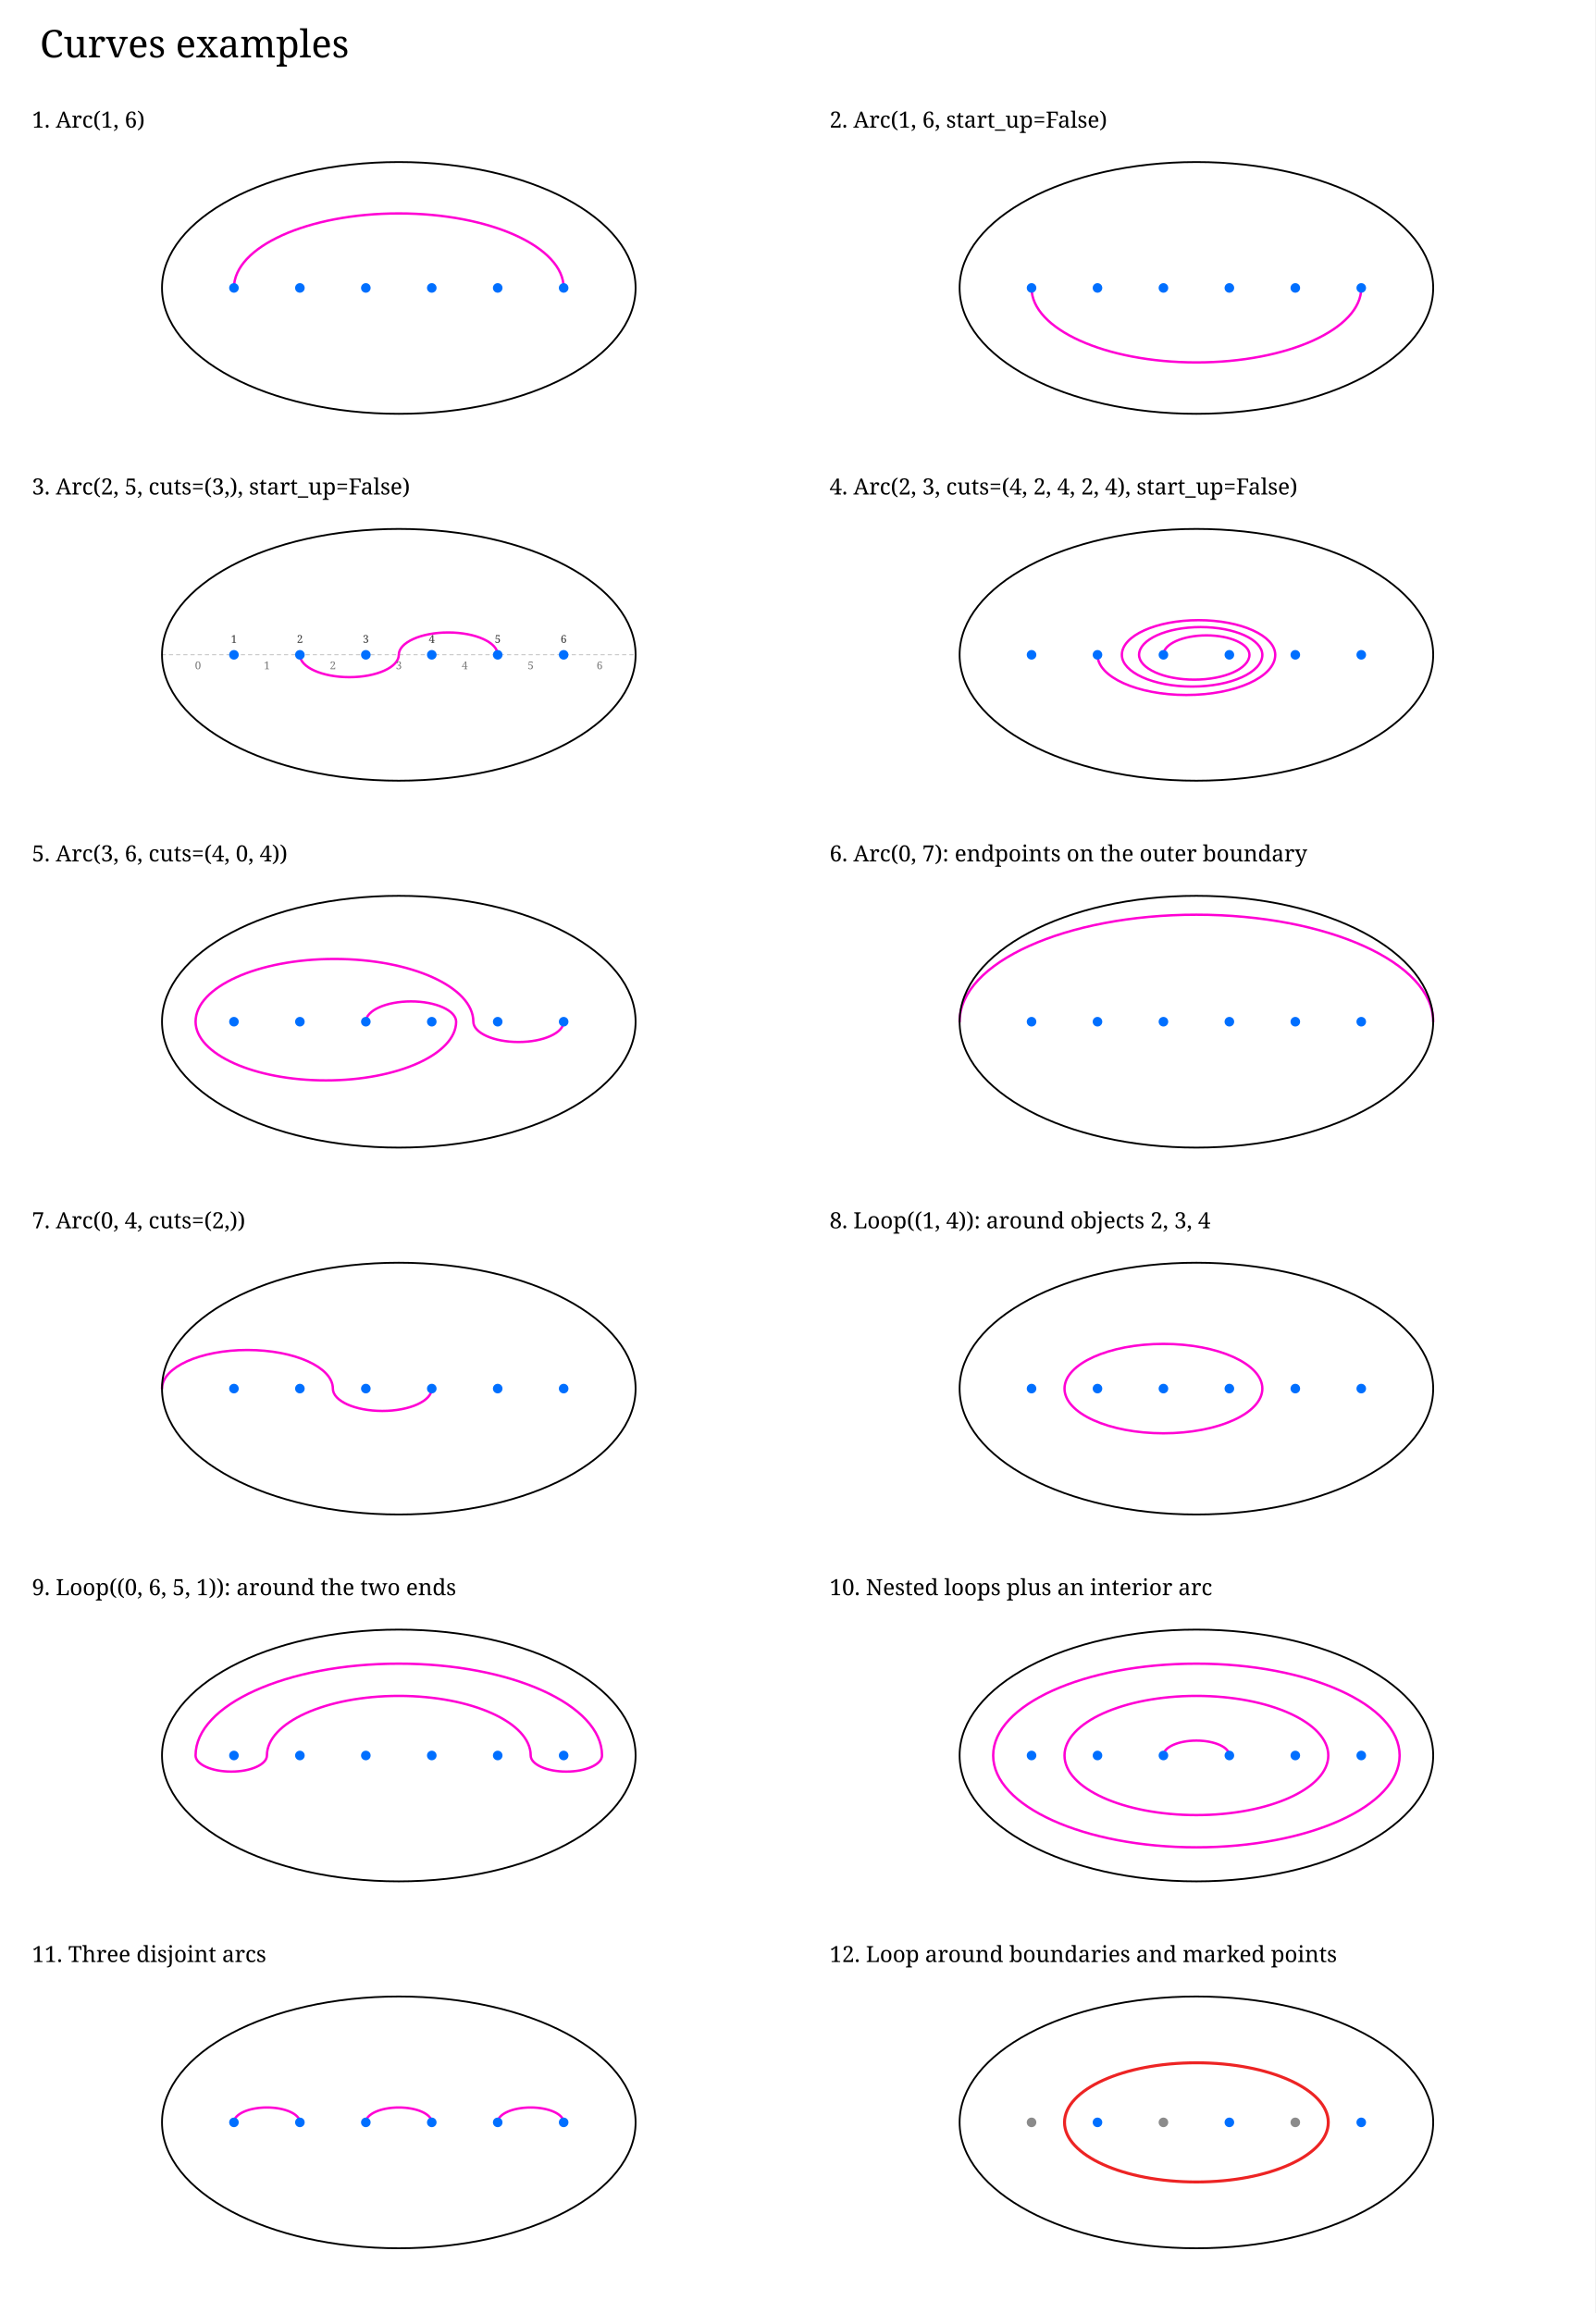
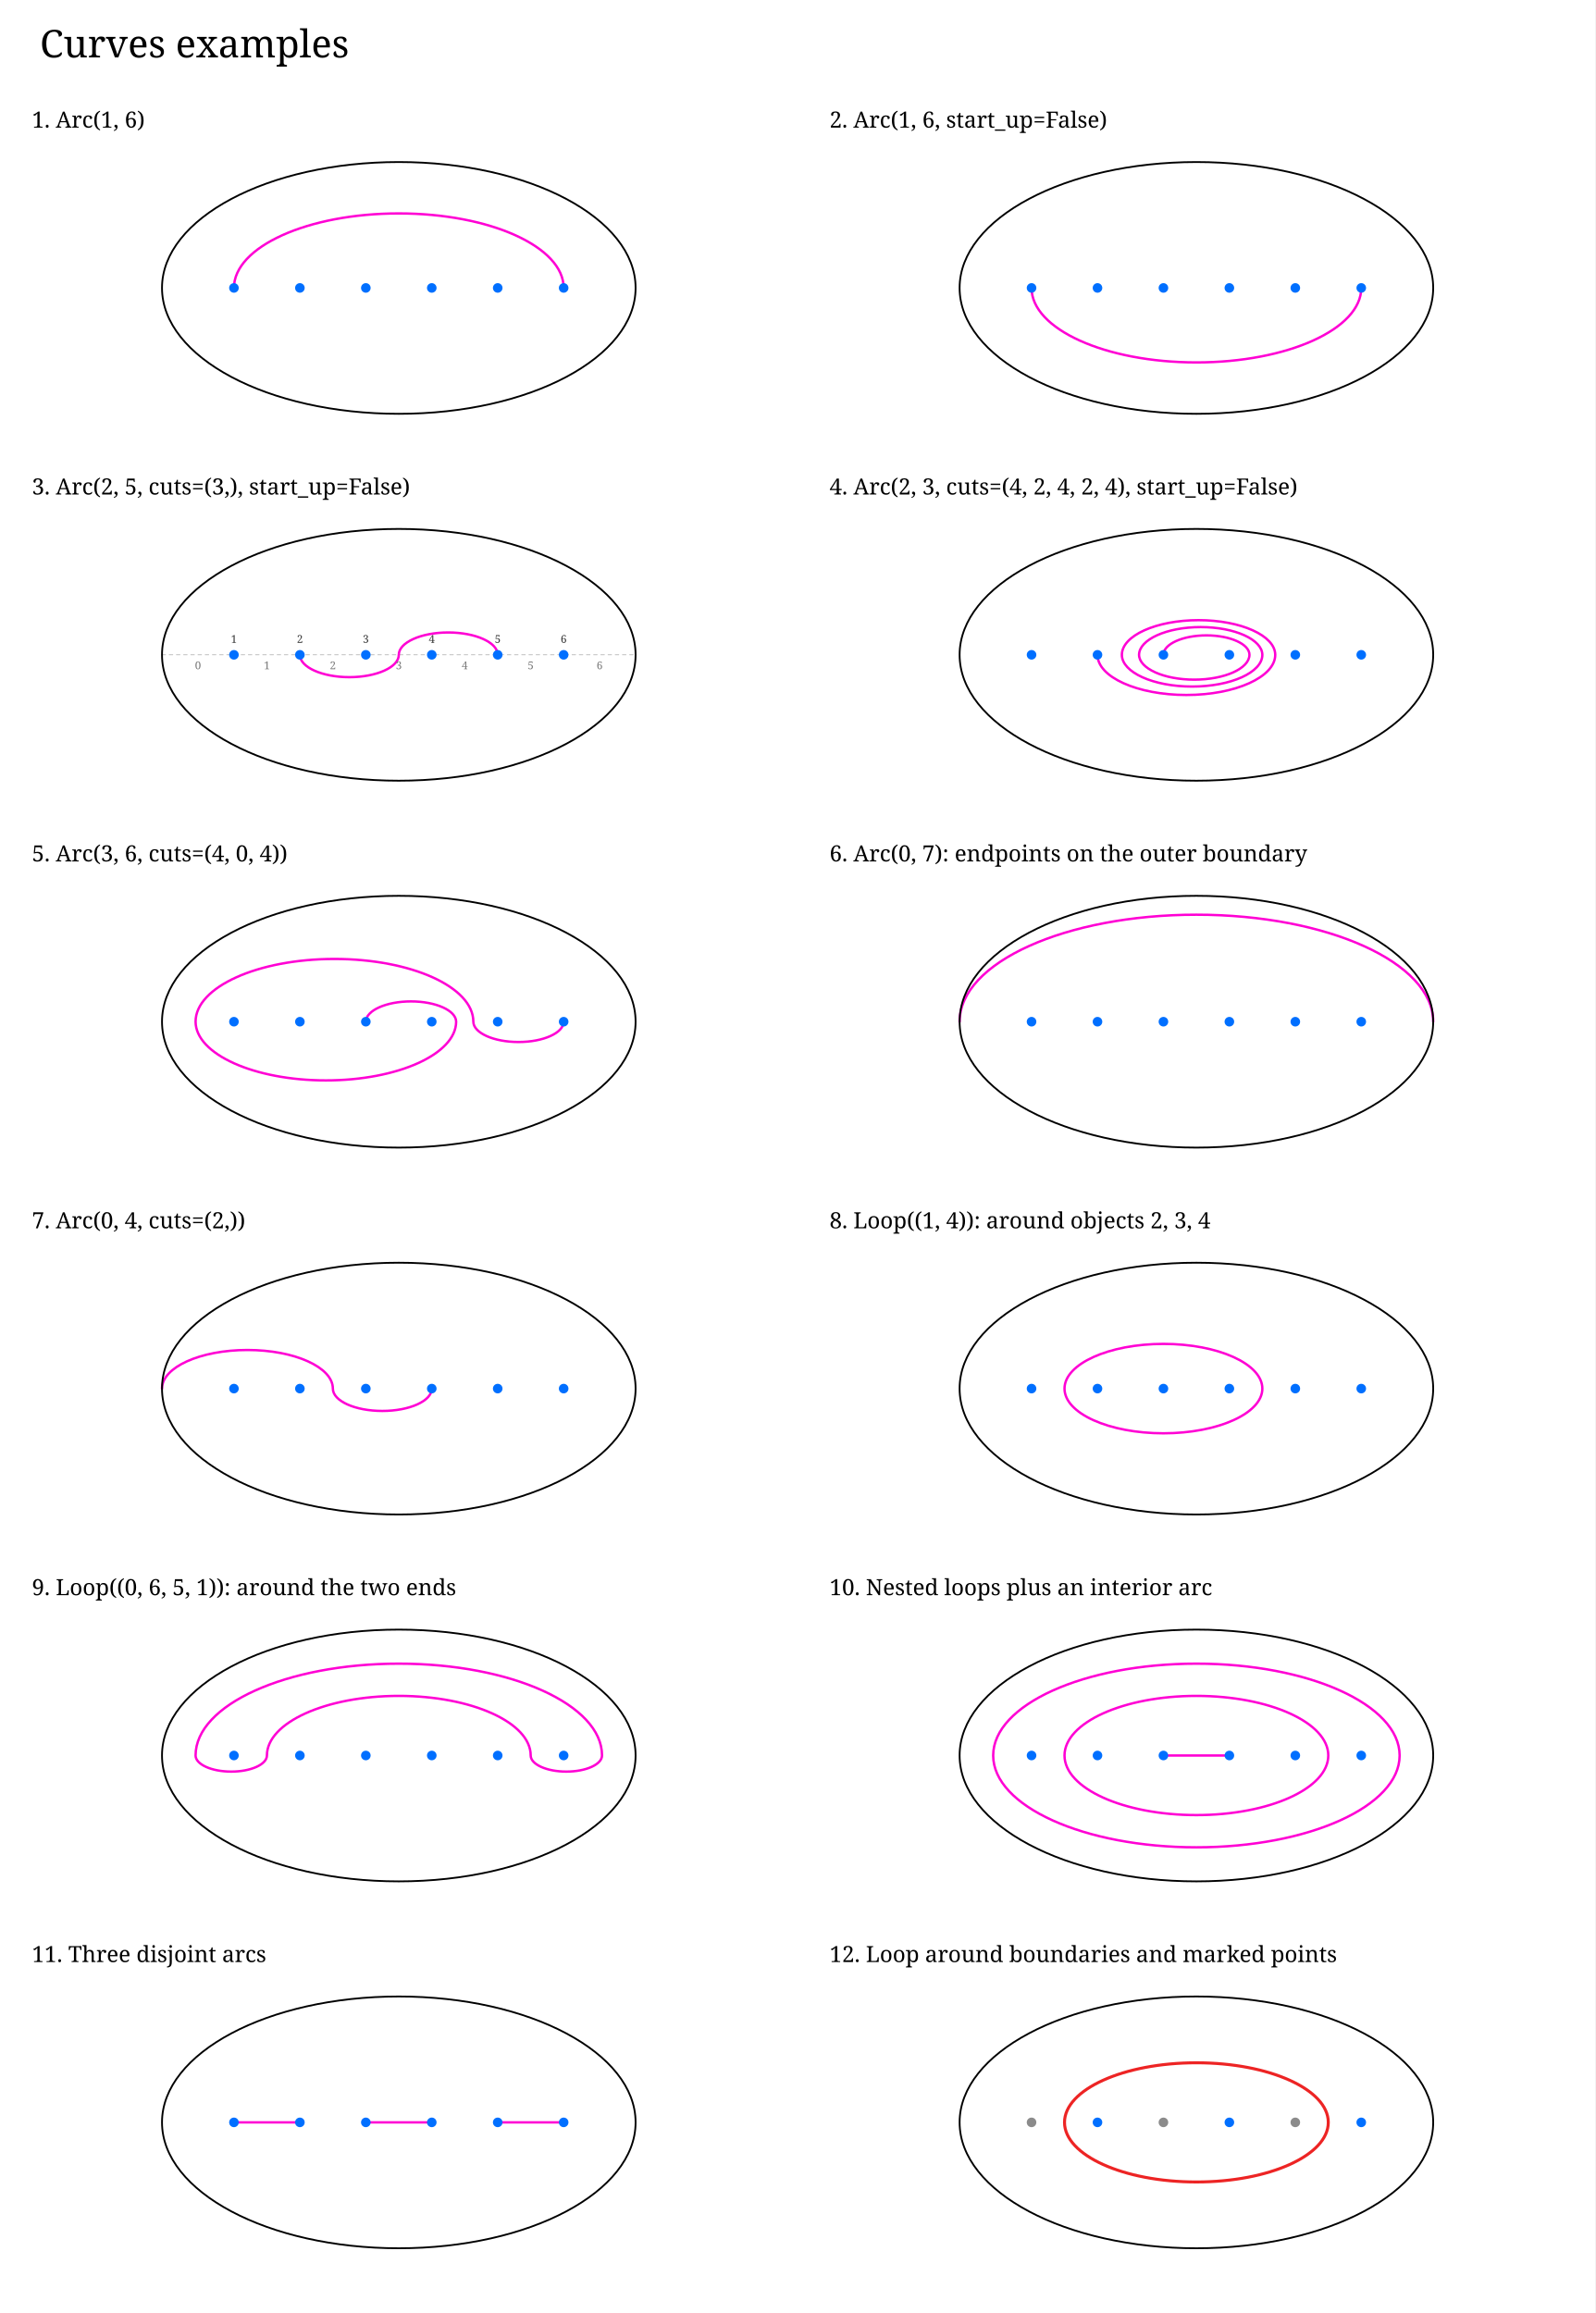
<svg xmlns="http://www.w3.org/2000/svg" viewBox="0 0 1000 1450" width="1000" height="1450">
  <rect width="100%" height="100%" fill="white" />
  <text x="25" y="36" font-family="serif" font-size="24">Curves examples</text>
  <text x="20" y="80" font-family="serif" font-size="14">1. Arc(1, 6)</text>
  <svg x="20" y="92" width="460" height="177" viewBox="0 0 420.5 235.5">
    <path class="arc" d="M 72.75 117.75 A 137.5 62.136 0 0 1 347.75 117.75" fill="none" stroke="#ff00d4" stroke-width="2" stroke-linecap="round" stroke-linejoin="round" />
    <ellipse class="outer-boundary" cx="210.25" cy="117.75" rx="197.5" ry="105" fill="none" stroke="#000000" stroke-width="1.5" />
    <circle class="marked-point" cx="72.75" cy="117.75" r="4" fill="#006fff" />
    <circle class="marked-point" cx="127.75" cy="117.75" r="4" fill="#006fff" />
    <circle class="marked-point" cx="182.75" cy="117.75" r="4" fill="#006fff" />
    <circle class="marked-point" cx="237.75" cy="117.75" r="4" fill="#006fff" />
    <circle class="marked-point" cx="292.75" cy="117.75" r="4" fill="#006fff" />
    <circle class="marked-point" cx="347.75" cy="117.75" r="4" fill="#006fff" />
  </svg>
  <text x="520" y="80" font-family="serif" font-size="14">2. Arc(1, 6, start_up=False)</text>
  <svg x="520" y="92" width="460" height="177" viewBox="0 0 420.5 235.5">
    <path class="arc" d="M 72.75 117.75 A 137.5 62.136 0 0 0 347.75 117.75" fill="none" stroke="#ff00d4" stroke-width="2" stroke-linecap="round" stroke-linejoin="round" />
    <ellipse class="outer-boundary" cx="210.25" cy="117.75" rx="197.5" ry="105" fill="none" stroke="#000000" stroke-width="1.5" />
    <circle class="marked-point" cx="72.75" cy="117.75" r="4" fill="#006fff" />
    <circle class="marked-point" cx="127.75" cy="117.75" r="4" fill="#006fff" />
    <circle class="marked-point" cx="182.75" cy="117.75" r="4" fill="#006fff" />
    <circle class="marked-point" cx="237.75" cy="117.75" r="4" fill="#006fff" />
    <circle class="marked-point" cx="292.75" cy="117.75" r="4" fill="#006fff" />
    <circle class="marked-point" cx="347.75" cy="117.75" r="4" fill="#006fff" />
  </svg>
  <text x="20" y="310" font-family="serif" font-size="14">3. Arc(2, 5, cuts=(3,), start_up=False)</text>
  <svg x="20" y="322" width="460" height="177" viewBox="0 0 420.5 235.5">
    <path class="axis" d="M 12.75 117.75 L 407.75 117.75" fill="none" stroke="#aaaaaa" stroke-width="0.6" stroke-linecap="round" stroke-linejoin="round" stroke-dasharray="3 3" />
    <path class="arc" d="M 127.75 117.75 A 41.25 18.641 0 0 0 210.25 117.75 A 41.25 18.641 0 0 1 292.75 117.75" fill="none" stroke="#ff00d4" stroke-width="2" stroke-linecap="round" stroke-linejoin="round" />
    <ellipse class="outer-boundary" cx="210.25" cy="117.75" rx="197.5" ry="105" fill="none" stroke="#000000" stroke-width="1.5" />
    <circle class="marked-point" cx="72.75" cy="117.75" r="4" fill="#006fff" />
    <circle class="marked-point" cx="127.75" cy="117.75" r="4" fill="#006fff" />
    <circle class="marked-point" cx="182.75" cy="117.75" r="4" fill="#006fff" />
    <circle class="marked-point" cx="237.75" cy="117.75" r="4" fill="#006fff" />
    <circle class="marked-point" cx="292.75" cy="117.75" r="4" fill="#006fff" />
    <circle class="marked-point" cx="347.75" cy="117.75" r="4" fill="#006fff" />
    <text x="42.75" y="129.75" fill="#777777" font-size="9" font-family="serif" text-anchor="middle">0</text>
    <text x="100.25" y="129.75" fill="#777777" font-size="9" font-family="serif" text-anchor="middle">1</text>
    <text x="155.25" y="129.75" fill="#777777" font-size="9" font-family="serif" text-anchor="middle">2</text>
    <text x="210.25" y="129.75" fill="#777777" font-size="9" font-family="serif" text-anchor="middle">3</text>
    <text x="265.25" y="129.75" fill="#777777" font-size="9" font-family="serif" text-anchor="middle">4</text>
    <text x="320.25" y="129.75" fill="#777777" font-size="9" font-family="serif" text-anchor="middle">5</text>
    <text x="377.75" y="129.75" fill="#777777" font-size="9" font-family="serif" text-anchor="middle">6</text>
    <text x="72.75" y="107.75" fill="#333333" font-size="9" font-family="serif" text-anchor="middle">1</text>
    <text x="127.75" y="107.75" fill="#333333" font-size="9" font-family="serif" text-anchor="middle">2</text>
    <text x="182.75" y="107.75" fill="#333333" font-size="9" font-family="serif" text-anchor="middle">3</text>
    <text x="237.75" y="107.75" fill="#333333" font-size="9" font-family="serif" text-anchor="middle">4</text>
    <text x="292.75" y="107.75" fill="#333333" font-size="9" font-family="serif" text-anchor="middle">5</text>
    <text x="347.75" y="107.75" fill="#333333" font-size="9" font-family="serif" text-anchor="middle">6</text>
  </svg>
  <text x="520" y="310" font-family="serif" font-size="14">4. Arc(2, 3, cuts=(4, 2, 4, 2, 4), start_up=False)</text>
  <svg x="520" y="322" width="460" height="177" viewBox="0 0 420.5 235.5">
    <path class="arc" d="M 127.75 117.75 A 74.125 33.497 0 0 0 276 117.75 A 63.958 28.903 0 0 0 148.083 117.75 A 58.583 26.474 0 0 0 265.25 117.75 A 51.417 23.235 0 0 0 162.417 117.75 A 46.042 20.806 0 0 0 254.5 117.75 A 35.875 16.212 0 0 0 182.75 117.75" fill="none" stroke="#ff00d4" stroke-width="2" stroke-linecap="round" stroke-linejoin="round" />
    <ellipse class="outer-boundary" cx="210.25" cy="117.75" rx="197.5" ry="105" fill="none" stroke="#000000" stroke-width="1.5" />
    <circle class="marked-point" cx="72.75" cy="117.75" r="4" fill="#006fff" />
    <circle class="marked-point" cx="127.75" cy="117.75" r="4" fill="#006fff" />
    <circle class="marked-point" cx="182.75" cy="117.75" r="4" fill="#006fff" />
    <circle class="marked-point" cx="237.75" cy="117.75" r="4" fill="#006fff" />
    <circle class="marked-point" cx="292.75" cy="117.75" r="4" fill="#006fff" />
    <circle class="marked-point" cx="347.75" cy="117.75" r="4" fill="#006fff" />
  </svg>
  <text x="20" y="540" font-family="serif" font-size="14">5. Arc(3, 6, cuts=(4, 0, 4))</text>
  <svg x="20" y="552" width="460" height="177" viewBox="0 0 420.5 235.5">
    <path class="arc" d="M 182.75 117.75 A 37.667 17.022 0 0 1 258.083 117.75 A 108.667 49.106 0 0 1 40.75 117.75 A 115.833 52.345 0 0 1 272.417 117.75 A 37.667 17.022 0 0 0 347.75 117.75" fill="none" stroke="#ff00d4" stroke-width="2" stroke-linecap="round" stroke-linejoin="round" />
    <ellipse class="outer-boundary" cx="210.25" cy="117.75" rx="197.5" ry="105" fill="none" stroke="#000000" stroke-width="1.5" />
    <circle class="marked-point" cx="72.75" cy="117.75" r="4" fill="#006fff" />
    <circle class="marked-point" cx="127.75" cy="117.75" r="4" fill="#006fff" />
    <circle class="marked-point" cx="182.75" cy="117.75" r="4" fill="#006fff" />
    <circle class="marked-point" cx="237.75" cy="117.75" r="4" fill="#006fff" />
    <circle class="marked-point" cx="292.75" cy="117.75" r="4" fill="#006fff" />
    <circle class="marked-point" cx="347.75" cy="117.75" r="4" fill="#006fff" />
  </svg>
  <text x="520" y="540" font-family="serif" font-size="14">6. Arc(0, 7): endpoints on the outer boundary</text>
  <svg x="520" y="552" width="460" height="177" viewBox="0 0 420.5 235.5">
    <path class="arc" d="M 12.75 117.75 A 197.5 89.25 0 0 1 407.75 117.75" fill="none" stroke="#ff00d4" stroke-width="2" stroke-linecap="round" stroke-linejoin="round" />
    <ellipse class="outer-boundary" cx="210.25" cy="117.75" rx="197.5" ry="105" fill="none" stroke="#000000" stroke-width="1.5" />
    <circle class="marked-point" cx="72.75" cy="117.75" r="4" fill="#006fff" />
    <circle class="marked-point" cx="127.75" cy="117.75" r="4" fill="#006fff" />
    <circle class="marked-point" cx="182.75" cy="117.75" r="4" fill="#006fff" />
    <circle class="marked-point" cx="237.75" cy="117.75" r="4" fill="#006fff" />
    <circle class="marked-point" cx="292.75" cy="117.75" r="4" fill="#006fff" />
    <circle class="marked-point" cx="347.75" cy="117.75" r="4" fill="#006fff" />
  </svg>
  <text x="20" y="770" font-family="serif" font-size="14">7. Arc(0, 4, cuts=(2,))</text>
  <svg x="20" y="782" width="460" height="177" viewBox="0 0 420.5 235.5">
    <path class="arc" d="M 12.75 117.75 A 71.25 32.198 0 0 1 155.25 117.75 A 41.25 18.641 0 0 0 237.75 117.75" fill="none" stroke="#ff00d4" stroke-width="2" stroke-linecap="round" stroke-linejoin="round" />
    <ellipse class="outer-boundary" cx="210.25" cy="117.75" rx="197.5" ry="105" fill="none" stroke="#000000" stroke-width="1.5" />
    <circle class="marked-point" cx="72.75" cy="117.75" r="4" fill="#006fff" />
    <circle class="marked-point" cx="127.75" cy="117.75" r="4" fill="#006fff" />
    <circle class="marked-point" cx="182.75" cy="117.75" r="4" fill="#006fff" />
    <circle class="marked-point" cx="237.75" cy="117.75" r="4" fill="#006fff" />
    <circle class="marked-point" cx="292.75" cy="117.75" r="4" fill="#006fff" />
    <circle class="marked-point" cx="347.75" cy="117.75" r="4" fill="#006fff" />
  </svg>
  <text x="520" y="770" font-family="serif" font-size="14">8. Loop((1, 4)): around objects 2, 3, 4</text>
  <svg x="520" y="782" width="460" height="177" viewBox="0 0 420.5 235.5">
    <path class="closed-curve" d="M 100.25 117.75 A 82.5 37.282 0 0 1 265.25 117.75 A 82.5 37.282 0 0 1 100.25 117.75 Z " fill="none" stroke="#ff00d4" stroke-width="2" stroke-linecap="round" stroke-linejoin="round" />
    <ellipse class="outer-boundary" cx="210.25" cy="117.75" rx="197.5" ry="105" fill="none" stroke="#000000" stroke-width="1.5" />
    <circle class="marked-point" cx="72.75" cy="117.75" r="4" fill="#006fff" />
    <circle class="marked-point" cx="127.75" cy="117.75" r="4" fill="#006fff" />
    <circle class="marked-point" cx="182.75" cy="117.75" r="4" fill="#006fff" />
    <circle class="marked-point" cx="237.75" cy="117.75" r="4" fill="#006fff" />
    <circle class="marked-point" cx="292.75" cy="117.75" r="4" fill="#006fff" />
    <circle class="marked-point" cx="347.75" cy="117.75" r="4" fill="#006fff" />
  </svg>
  <text x="20" y="1000" font-family="serif" font-size="14">9. Loop((0, 6, 5, 1)): around the two ends</text>
  <svg x="20" y="1012" width="460" height="177" viewBox="0 0 420.5 235.5">
    <path class="closed-curve" d="M 40.75 117.75 A 169.5 76.597 0 0 1 379.75 117.75 A 29.75 13.444 0 0 1 320.25 117.75 A 110 49.709 0 0 0 100.25 117.75 A 29.75 13.444 0 0 1 40.75 117.75 Z " fill="none" stroke="#ff00d4" stroke-width="2" stroke-linecap="round" stroke-linejoin="round" />
    <ellipse class="outer-boundary" cx="210.25" cy="117.75" rx="197.5" ry="105" fill="none" stroke="#000000" stroke-width="1.5" />
    <circle class="marked-point" cx="72.75" cy="117.75" r="4" fill="#006fff" />
    <circle class="marked-point" cx="127.75" cy="117.75" r="4" fill="#006fff" />
    <circle class="marked-point" cx="182.75" cy="117.75" r="4" fill="#006fff" />
    <circle class="marked-point" cx="237.75" cy="117.75" r="4" fill="#006fff" />
    <circle class="marked-point" cx="292.75" cy="117.75" r="4" fill="#006fff" />
    <circle class="marked-point" cx="347.75" cy="117.75" r="4" fill="#006fff" />
  </svg>
  <text x="520" y="1000" font-family="serif" font-size="14">10. Nested loops plus an interior arc</text>
  <svg x="520" y="1012" width="460" height="177" viewBox="0 0 420.5 235.5">
    <path class="closed-curve" d="M 40.75 117.75 A 169.5 76.597 0 0 1 379.75 117.75 A 169.5 76.597 0 0 1 40.75 117.75 Z " fill="none" stroke="#ff00d4" stroke-width="2" stroke-linecap="round" stroke-linejoin="round" />
    <path class="closed-curve" d="M 100.25 117.75 A 110 49.709 0 0 1 320.25 117.75 A 110 49.709 0 0 1 100.25 117.75 Z " fill="none" stroke="#ff00d4" stroke-width="2" stroke-linecap="round" stroke-linejoin="round" />
-     <path class="arc" d="M 182.75 117.75 A 27.5 12.427 0 0 1 237.75 117.75" fill="none" stroke="#ff00d4" stroke-width="2" stroke-linecap="round" stroke-linejoin="round" />
+     <path class="arc" d="M 182.75 117.75 L 237.75 117.75" fill="none" stroke="#ff00d4" stroke-width="2" stroke-linecap="round" stroke-linejoin="round" />
    <ellipse class="outer-boundary" cx="210.25" cy="117.75" rx="197.5" ry="105" fill="none" stroke="#000000" stroke-width="1.5" />
    <circle class="marked-point" cx="72.75" cy="117.75" r="4" fill="#006fff" />
    <circle class="marked-point" cx="127.75" cy="117.75" r="4" fill="#006fff" />
    <circle class="marked-point" cx="182.75" cy="117.75" r="4" fill="#006fff" />
    <circle class="marked-point" cx="237.75" cy="117.75" r="4" fill="#006fff" />
    <circle class="marked-point" cx="292.75" cy="117.75" r="4" fill="#006fff" />
    <circle class="marked-point" cx="347.75" cy="117.75" r="4" fill="#006fff" />
  </svg>
  <text x="20" y="1230" font-family="serif" font-size="14">11. Three disjoint arcs</text>
  <svg x="20" y="1242" width="460" height="177" viewBox="0 0 420.5 235.5">
-     <path class="arc" d="M 72.75 117.75 A 27.5 12.427 0 0 1 127.75 117.75" fill="none" stroke="#ff00d4" stroke-width="2" stroke-linecap="round" stroke-linejoin="round" />
-     <path class="arc" d="M 182.75 117.75 A 27.5 12.427 0 0 1 237.75 117.75" fill="none" stroke="#ff00d4" stroke-width="2" stroke-linecap="round" stroke-linejoin="round" />
-     <path class="arc" d="M 292.75 117.75 A 27.5 12.427 0 0 1 347.75 117.75" fill="none" stroke="#ff00d4" stroke-width="2" stroke-linecap="round" stroke-linejoin="round" />
+     <path class="arc" d="M 72.75 117.75 L 127.75 117.75" fill="none" stroke="#ff00d4" stroke-width="2" stroke-linecap="round" stroke-linejoin="round" />
+     <path class="arc" d="M 182.75 117.75 L 237.75 117.75" fill="none" stroke="#ff00d4" stroke-width="2" stroke-linecap="round" stroke-linejoin="round" />
+     <path class="arc" d="M 292.75 117.75 L 347.75 117.75" fill="none" stroke="#ff00d4" stroke-width="2" stroke-linecap="round" stroke-linejoin="round" />
    <ellipse class="outer-boundary" cx="210.25" cy="117.75" rx="197.5" ry="105" fill="none" stroke="#000000" stroke-width="1.5" />
    <circle class="marked-point" cx="72.75" cy="117.75" r="4" fill="#006fff" />
    <circle class="marked-point" cx="127.75" cy="117.75" r="4" fill="#006fff" />
    <circle class="marked-point" cx="182.75" cy="117.75" r="4" fill="#006fff" />
    <circle class="marked-point" cx="237.75" cy="117.75" r="4" fill="#006fff" />
    <circle class="marked-point" cx="292.75" cy="117.75" r="4" fill="#006fff" />
    <circle class="marked-point" cx="347.75" cy="117.75" r="4" fill="#006fff" />
  </svg>
  <text x="520" y="1230" font-family="serif" font-size="14">12. Loop around boundaries and marked points</text>
  <svg x="520" y="1242" width="460" height="177" viewBox="0 0 420.5 235.5">
    <path class="closed-curve" d="M 100.25 117.75 A 110 49.709 0 0 1 320.25 117.75 A 110 49.709 0 0 1 100.25 117.75 Z " fill="none" stroke="#ed2424" stroke-width="2.5" stroke-linecap="round" stroke-linejoin="round" />
    <ellipse class="outer-boundary" cx="210.25" cy="117.75" rx="197.5" ry="105" fill="none" stroke="#000000" stroke-width="1.5" />
    <circle class="inner-boundary" cx="72.75" cy="117.75" r="4" fill="#8b8b8b" />
    <circle class="marked-point" cx="127.75" cy="117.75" r="4" fill="#006fff" />
    <circle class="inner-boundary" cx="182.75" cy="117.75" r="4" fill="#8b8b8b" />
    <circle class="marked-point" cx="237.75" cy="117.75" r="4" fill="#006fff" />
    <circle class="inner-boundary" cx="292.75" cy="117.75" r="4" fill="#8b8b8b" />
    <circle class="marked-point" cx="347.75" cy="117.75" r="4" fill="#006fff" />
  </svg>
</svg>
